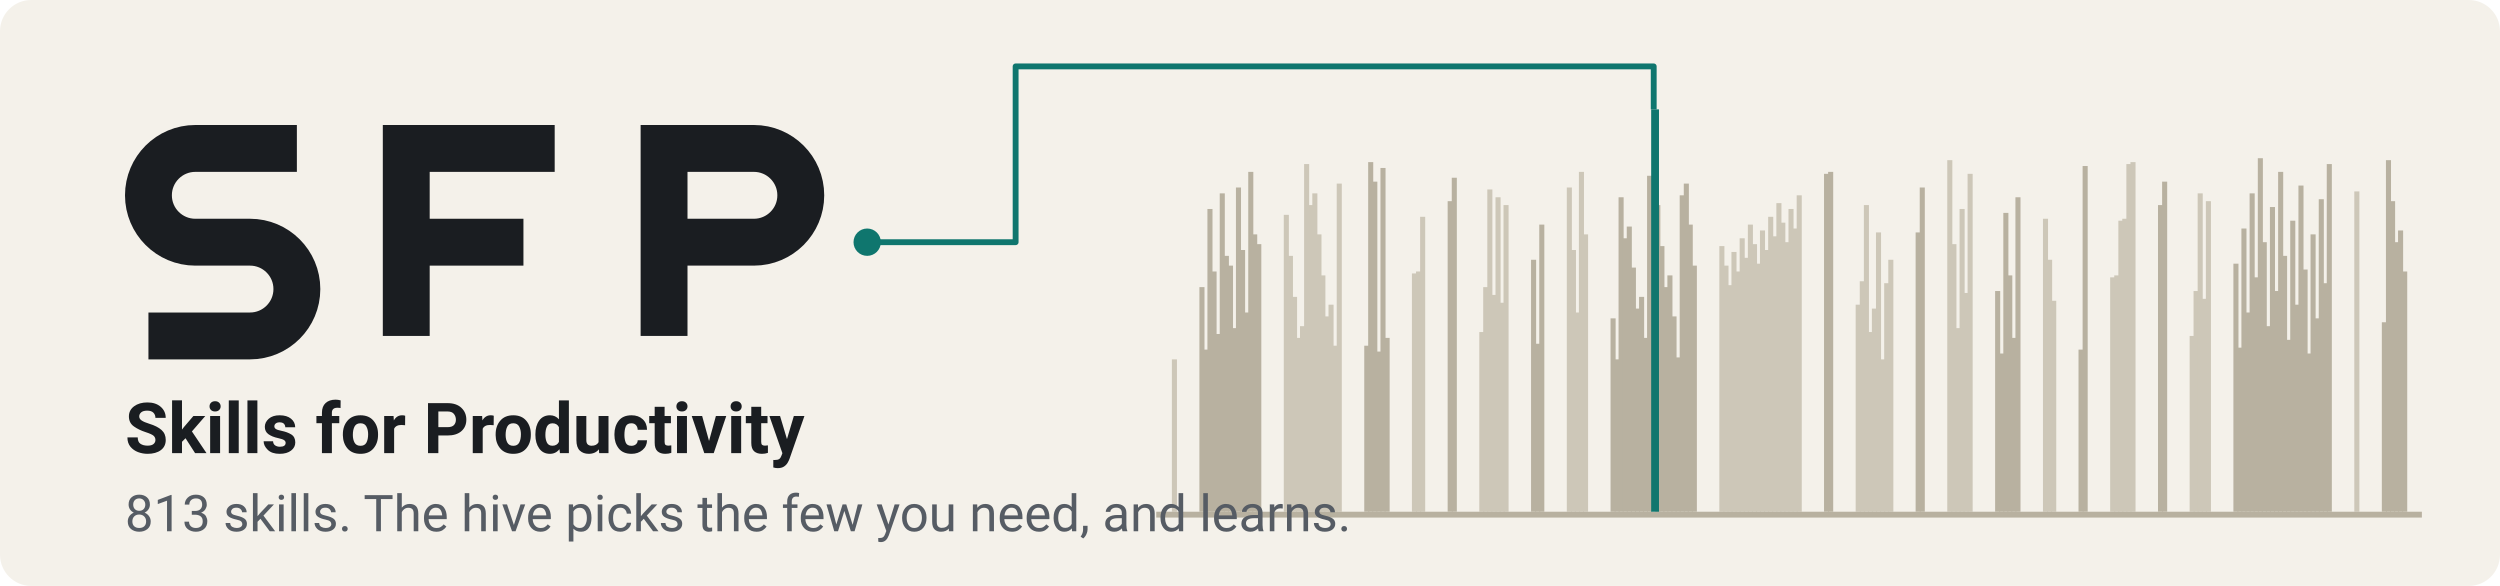
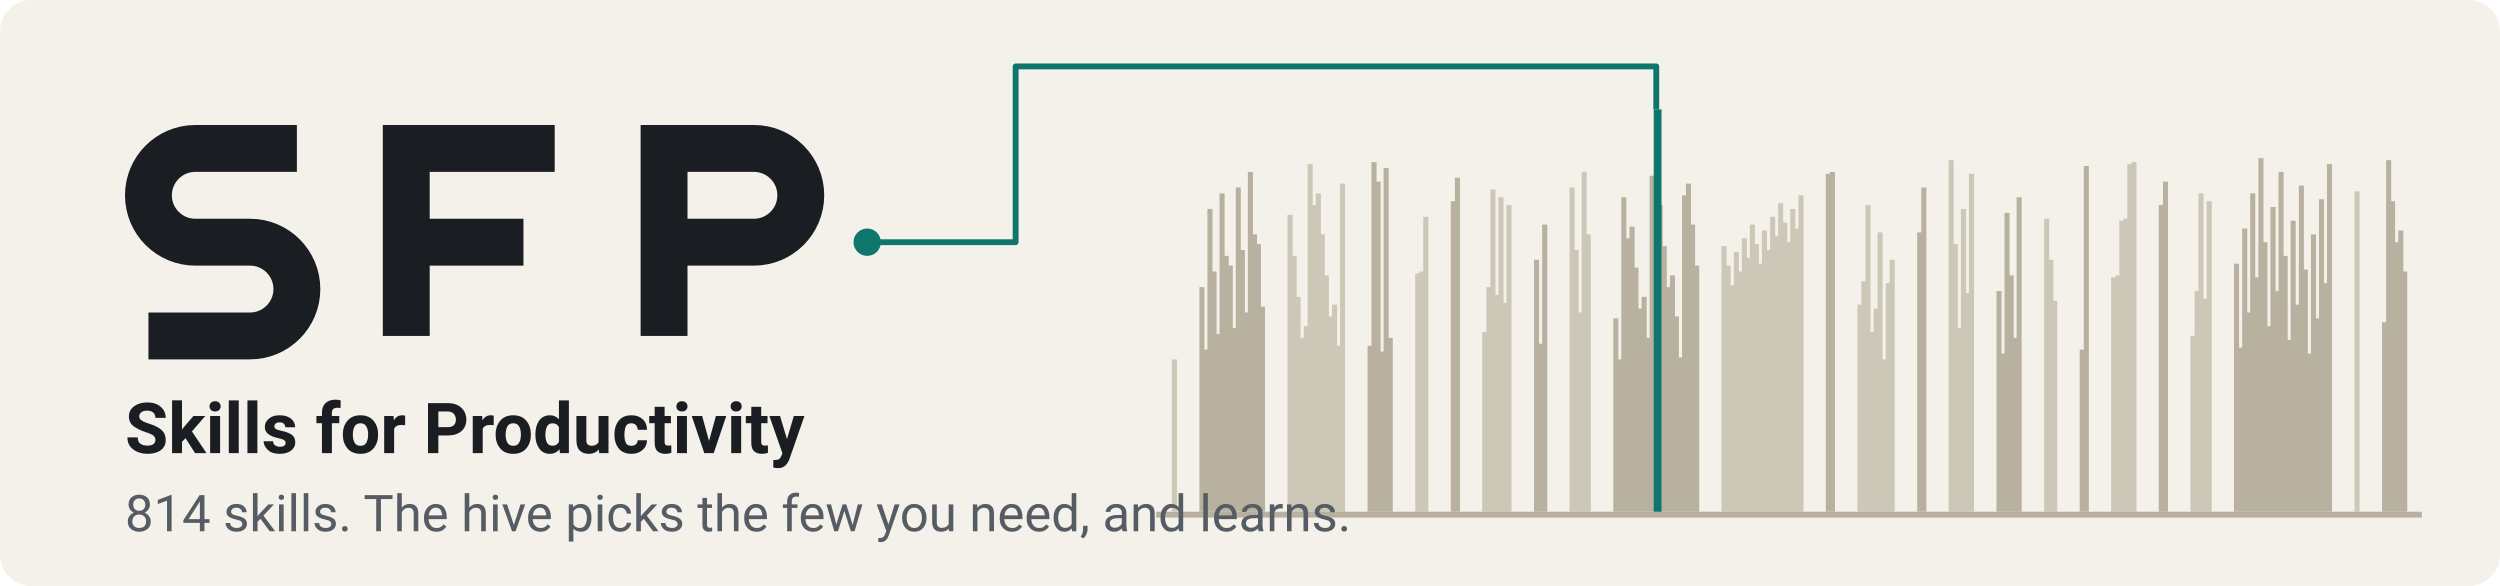
<svg xmlns="http://www.w3.org/2000/svg" width="1280" height="300" viewBox="0 0 1280 300" role="img" aria-labelledby="t d">
  <rect width="1280" height="300" rx="16" fill="#f4f1ea" />
  <rect x="600.0" y="184" width="2.6" height="78" fill="#cdc7b8" />
  <rect x="614.1" y="147" width="2.6" height="115" fill="#b8b1a0" />
-   <rect x="616.2" y="179" width="2.6" height="83" fill="#b8b1a0" />
+   <rect x="616.1" y="179" width="2.6" height="83" fill="#b8b1a0" />
  <rect x="618.2" y="107" width="2.6" height="155" fill="#b8b1a0" />
  <rect x="620.3" y="139" width="2.6" height="123" fill="#b8b1a0" />
-   <rect x="622.4" y="171" width="2.6" height="91" fill="#b8b1a0" />
-   <rect x="624.5" y="99" width="2.6" height="163" fill="#b8b1a0" />
-   <rect x="626.6" y="131" width="2.6" height="131" fill="#b8b1a0" />
-   <rect x="628.7" y="136" width="2.6" height="126" fill="#b8b1a0" />
-   <rect x="630.7" y="168" width="2.6" height="94" fill="#b8b1a0" />
-   <rect x="632.8" y="96" width="2.6" height="166" fill="#b8b1a0" />
-   <rect x="634.9" y="128" width="2.6" height="134" fill="#b8b1a0" />
-   <rect x="637.0" y="160" width="2.6" height="102" fill="#b8b1a0" />
-   <rect x="639.1" y="88" width="2.6" height="174" fill="#b8b1a0" />
-   <rect x="641.1" y="120" width="2.6" height="142" fill="#b8b1a0" />
-   <rect x="643.2" y="125" width="2.6" height="137" fill="#b8b1a0" />
-   <rect x="657.3" y="110" width="2.6" height="152" fill="#cdc7b8" />
-   <rect x="659.4" y="131" width="2.6" height="131" fill="#cdc7b8" />
-   <rect x="661.5" y="152" width="2.6" height="110" fill="#cdc7b8" />
-   <rect x="663.6" y="173" width="2.6" height="89" fill="#cdc7b8" />
-   <rect x="665.6" y="167" width="2.6" height="95" fill="#cdc7b8" />
-   <rect x="667.7" y="84" width="2.6" height="178" fill="#cdc7b8" />
-   <rect x="669.8" y="105" width="2.6" height="157" fill="#cdc7b8" />
-   <rect x="671.9" y="99" width="2.6" height="163" fill="#cdc7b8" />
-   <rect x="674.0" y="120" width="2.6" height="142" fill="#cdc7b8" />
-   <rect x="676.0" y="141" width="2.6" height="121" fill="#cdc7b8" />
-   <rect x="678.1" y="162" width="2.6" height="100" fill="#cdc7b8" />
-   <rect x="680.2" y="156" width="2.6" height="106" fill="#cdc7b8" />
-   <rect x="682.3" y="177" width="2.6" height="85" fill="#cdc7b8" />
-   <rect x="684.4" y="94" width="2.6" height="168" fill="#cdc7b8" />
-   <rect x="698.5" y="177" width="2.6" height="85" fill="#b8b1a0" />
-   <rect x="700.5" y="83" width="2.6" height="179" fill="#b8b1a0" />
-   <rect x="702.6" y="93" width="2.6" height="169" fill="#b8b1a0" />
-   <rect x="704.7" y="180" width="2.6" height="82" fill="#b8b1a0" />
-   <rect x="706.8" y="86" width="2.6" height="176" fill="#b8b1a0" />
-   <rect x="708.9" y="173" width="2.6" height="89" fill="#b8b1a0" />
-   <rect x="722.9" y="140" width="2.6" height="122" fill="#cdc7b8" />
-   <rect x="725.0" y="139" width="2.6" height="123" fill="#cdc7b8" />
-   <rect x="727.1" y="111" width="2.6" height="151" fill="#cdc7b8" />
-   <rect x="741.2" y="103" width="2.6" height="159" fill="#b8b1a0" />
-   <rect x="743.3" y="91" width="2.6" height="171" fill="#b8b1a0" />
-   <rect x="757.4" y="170" width="2.6" height="92" fill="#cdc7b8" />
-   <rect x="759.4" y="147" width="2.6" height="115" fill="#cdc7b8" />
-   <rect x="761.5" y="97" width="2.6" height="165" fill="#cdc7b8" />
-   <rect x="763.6" y="151" width="2.6" height="111" fill="#cdc7b8" />
-   <rect x="765.7" y="101" width="2.6" height="161" fill="#cdc7b8" />
-   <rect x="767.8" y="155" width="2.6" height="107" fill="#cdc7b8" />
-   <rect x="769.8" y="105" width="2.6" height="157" fill="#cdc7b8" />
-   <rect x="783.9" y="133" width="2.6" height="129" fill="#b8b1a0" />
-   <rect x="786.0" y="176" width="2.6" height="86" fill="#b8b1a0" />
-   <rect x="788.1" y="115" width="2.6" height="147" fill="#b8b1a0" />
-   <rect x="802.2" y="96" width="2.6" height="166" fill="#cdc7b8" />
-   <rect x="804.3" y="128" width="2.6" height="134" fill="#cdc7b8" />
-   <rect x="806.3" y="160" width="2.6" height="102" fill="#cdc7b8" />
-   <rect x="808.4" y="88" width="2.6" height="174" fill="#cdc7b8" />
-   <rect x="810.5" y="120" width="2.6" height="142" fill="#cdc7b8" />
-   <rect x="824.6" y="163" width="2.6" height="99" fill="#b8b1a0" />
-   <rect x="826.7" y="184" width="2.6" height="78" fill="#b8b1a0" />
-   <rect x="828.7" y="101" width="2.6" height="161" fill="#b8b1a0" />
-   <rect x="830.8" y="122" width="2.6" height="140" fill="#b8b1a0" />
-   <rect x="832.9" y="116" width="2.6" height="146" fill="#b8b1a0" />
-   <rect x="835.0" y="137" width="2.6" height="125" fill="#b8b1a0" />
-   <rect x="837.1" y="158" width="2.6" height="104" fill="#b8b1a0" />
-   <rect x="839.2" y="152" width="2.6" height="110" fill="#b8b1a0" />
-   <rect x="841.2" y="173" width="2.6" height="89" fill="#b8b1a0" />
-   <rect x="843.3" y="90" width="2.6" height="172" fill="#b8b1a0" />
-   <rect x="847.5" y="105" width="2.6" height="157" fill="#b8b1a0" />
-   <rect x="849.6" y="126" width="2.6" height="136" fill="#b8b1a0" />
-   <rect x="851.6" y="147" width="2.6" height="115" fill="#b8b1a0" />
-   <rect x="853.7" y="141" width="2.6" height="121" fill="#b8b1a0" />
-   <rect x="855.8" y="162" width="2.6" height="100" fill="#b8b1a0" />
-   <rect x="857.9" y="183" width="2.6" height="79" fill="#b8b1a0" />
-   <rect x="860.0" y="100" width="2.6" height="162" fill="#b8b1a0" />
-   <rect x="862.1" y="94" width="2.6" height="168" fill="#b8b1a0" />
-   <rect x="864.1" y="115" width="2.6" height="147" fill="#b8b1a0" />
-   <rect x="866.2" y="136" width="2.6" height="126" fill="#b8b1a0" />
-   <rect x="880.3" y="126" width="2.6" height="136" fill="#cdc7b8" />
-   <rect x="882.4" y="136" width="2.6" height="126" fill="#cdc7b8" />
-   <rect x="884.5" y="146" width="2.6" height="116" fill="#cdc7b8" />
-   <rect x="886.5" y="129" width="2.6" height="133" fill="#cdc7b8" />
-   <rect x="888.6" y="139" width="2.6" height="123" fill="#cdc7b8" />
-   <rect x="890.7" y="122" width="2.6" height="140" fill="#cdc7b8" />
-   <rect x="892.8" y="132" width="2.6" height="130" fill="#cdc7b8" />
-   <rect x="894.9" y="115" width="2.6" height="147" fill="#cdc7b8" />
-   <rect x="897.0" y="125" width="2.6" height="137" fill="#cdc7b8" />
-   <rect x="899.0" y="135" width="2.6" height="127" fill="#cdc7b8" />
-   <rect x="901.1" y="118" width="2.6" height="144" fill="#cdc7b8" />
-   <rect x="903.2" y="128" width="2.6" height="134" fill="#cdc7b8" />
-   <rect x="905.3" y="111" width="2.6" height="151" fill="#cdc7b8" />
-   <rect x="907.4" y="121" width="2.6" height="141" fill="#cdc7b8" />
-   <rect x="909.5" y="104" width="2.6" height="158" fill="#cdc7b8" />
-   <rect x="911.5" y="114" width="2.6" height="148" fill="#cdc7b8" />
-   <rect x="913.6" y="124" width="2.6" height="138" fill="#cdc7b8" />
-   <rect x="915.7" y="107" width="2.6" height="155" fill="#cdc7b8" />
-   <rect x="917.8" y="117" width="2.6" height="145" fill="#cdc7b8" />
-   <rect x="919.9" y="100" width="2.6" height="162" fill="#cdc7b8" />
-   <rect x="933.9" y="89" width="2.6" height="173" fill="#b8b1a0" />
-   <rect x="936.0" y="88" width="2.6" height="174" fill="#b8b1a0" />
-   <rect x="950.1" y="156" width="2.6" height="106" fill="#cdc7b8" />
-   <rect x="952.2" y="144" width="2.6" height="118" fill="#cdc7b8" />
-   <rect x="954.3" y="105" width="2.6" height="157" fill="#cdc7b8" />
-   <rect x="956.4" y="170" width="2.6" height="92" fill="#cdc7b8" />
-   <rect x="958.4" y="158" width="2.6" height="104" fill="#cdc7b8" />
-   <rect x="960.5" y="119" width="2.6" height="143" fill="#cdc7b8" />
-   <rect x="962.6" y="184" width="2.6" height="78" fill="#cdc7b8" />
-   <rect x="964.7" y="145" width="2.6" height="117" fill="#cdc7b8" />
-   <rect x="966.8" y="133" width="2.6" height="129" fill="#cdc7b8" />
-   <rect x="980.8" y="119" width="2.6" height="143" fill="#b8b1a0" />
-   <rect x="982.9" y="96" width="2.6" height="166" fill="#b8b1a0" />
-   <rect x="997.0" y="82" width="2.6" height="180" fill="#cdc7b8" />
-   <rect x="999.1" y="125" width="2.6" height="137" fill="#cdc7b8" />
-   <rect x="1001.2" y="168" width="2.6" height="94" fill="#cdc7b8" />
-   <rect x="1003.3" y="107" width="2.6" height="155" fill="#cdc7b8" />
-   <rect x="1005.3" y="150" width="2.6" height="112" fill="#cdc7b8" />
-   <rect x="1007.4" y="89" width="2.6" height="173" fill="#cdc7b8" />
-   <rect x="1021.5" y="149" width="2.6" height="113" fill="#b8b1a0" />
-   <rect x="1023.6" y="181" width="2.6" height="81" fill="#b8b1a0" />
-   <rect x="1025.7" y="109" width="2.6" height="153" fill="#b8b1a0" />
-   <rect x="1027.7" y="141" width="2.6" height="121" fill="#b8b1a0" />
-   <rect x="1029.8" y="173" width="2.6" height="89" fill="#b8b1a0" />
-   <rect x="1031.9" y="101" width="2.6" height="161" fill="#b8b1a0" />
-   <rect x="1046.0" y="112" width="2.6" height="150" fill="#cdc7b8" />
-   <rect x="1048.1" y="133" width="2.6" height="129" fill="#cdc7b8" />
-   <rect x="1050.2" y="154" width="2.6" height="108" fill="#cdc7b8" />
-   <rect x="1064.2" y="179" width="2.6" height="83" fill="#b8b1a0" />
-   <rect x="1066.3" y="85" width="2.6" height="177" fill="#b8b1a0" />
-   <rect x="1080.4" y="142" width="2.6" height="120" fill="#cdc7b8" />
-   <rect x="1082.5" y="141" width="2.6" height="121" fill="#cdc7b8" />
-   <rect x="1084.6" y="113" width="2.6" height="149" fill="#cdc7b8" />
-   <rect x="1086.6" y="112" width="2.6" height="150" fill="#cdc7b8" />
-   <rect x="1088.7" y="84" width="2.6" height="178" fill="#cdc7b8" />
-   <rect x="1090.8" y="83" width="2.6" height="179" fill="#cdc7b8" />
-   <rect x="1104.9" y="105" width="2.6" height="157" fill="#b8b1a0" />
-   <rect x="1107.0" y="93" width="2.6" height="169" fill="#b8b1a0" />
-   <rect x="1121.1" y="172" width="2.6" height="90" fill="#cdc7b8" />
-   <rect x="1123.1" y="149" width="2.6" height="113" fill="#cdc7b8" />
-   <rect x="1125.2" y="99" width="2.6" height="163" fill="#cdc7b8" />
-   <rect x="1127.3" y="153" width="2.6" height="109" fill="#cdc7b8" />
-   <rect x="1129.4" y="103" width="2.6" height="159" fill="#cdc7b8" />
-   <rect x="1143.5" y="135" width="2.6" height="127" fill="#b8b1a0" />
-   <rect x="1145.5" y="178" width="2.6" height="84" fill="#b8b1a0" />
-   <rect x="1147.6" y="117" width="2.6" height="145" fill="#b8b1a0" />
-   <rect x="1149.7" y="160" width="2.6" height="102" fill="#b8b1a0" />
-   <rect x="1151.8" y="99" width="2.6" height="163" fill="#b8b1a0" />
-   <rect x="1153.9" y="142" width="2.6" height="120" fill="#b8b1a0" />
-   <rect x="1156.0" y="81" width="2.6" height="181" fill="#b8b1a0" />
-   <rect x="1158.0" y="124" width="2.6" height="138" fill="#b8b1a0" />
-   <rect x="1160.1" y="167" width="2.6" height="95" fill="#b8b1a0" />
-   <rect x="1162.2" y="106" width="2.6" height="156" fill="#b8b1a0" />
-   <rect x="1164.3" y="149" width="2.6" height="113" fill="#b8b1a0" />
-   <rect x="1166.4" y="88" width="2.6" height="174" fill="#b8b1a0" />
-   <rect x="1168.4" y="131" width="2.6" height="131" fill="#b8b1a0" />
-   <rect x="1170.5" y="174" width="2.6" height="88" fill="#b8b1a0" />
-   <rect x="1172.6" y="113" width="2.6" height="149" fill="#b8b1a0" />
-   <rect x="1174.7" y="156" width="2.6" height="106" fill="#b8b1a0" />
-   <rect x="1176.8" y="95" width="2.6" height="167" fill="#b8b1a0" />
-   <rect x="1178.9" y="138" width="2.6" height="124" fill="#b8b1a0" />
-   <rect x="1180.9" y="181" width="2.6" height="81" fill="#b8b1a0" />
-   <rect x="1183.0" y="120" width="2.6" height="142" fill="#b8b1a0" />
-   <rect x="1185.1" y="163" width="2.6" height="99" fill="#b8b1a0" />
-   <rect x="1187.2" y="102" width="2.6" height="160" fill="#b8b1a0" />
-   <rect x="1189.3" y="145" width="2.6" height="117" fill="#b8b1a0" />
-   <rect x="1191.3" y="84" width="2.6" height="178" fill="#b8b1a0" />
-   <rect x="1205.4" y="98" width="2.6" height="164" fill="#cdc7b8" />
-   <rect x="1219.5" y="165" width="2.6" height="97" fill="#b8b1a0" />
-   <rect x="1221.6" y="82" width="2.6" height="180" fill="#b8b1a0" />
+   <rect x="622.3" y="171" width="2.6" height="91" fill="#b8b1a0" />
+   <rect x="624.4" y="99" width="2.6" height="163" fill="#b8b1a0" />
+   <rect x="626.5" y="131" width="2.6" height="131" fill="#b8b1a0" />
+   <rect x="628.6" y="136" width="2.6" height="126" fill="#b8b1a0" />
+   <rect x="630.6" y="168" width="2.6" height="94" fill="#b8b1a0" />
+   <rect x="632.7" y="96" width="2.6" height="166" fill="#b8b1a0" />
+   <rect x="634.8" y="128" width="2.6" height="134" fill="#b8b1a0" />
+   <rect x="636.8" y="160" width="2.6" height="102" fill="#b8b1a0" />
+   <rect x="638.9" y="88" width="2.6" height="174" fill="#b8b1a0" />
+   <rect x="641.0" y="120" width="2.6" height="142" fill="#b8b1a0" />
+   <rect x="643.0" y="125" width="2.6" height="137" fill="#b8b1a0" />
+   <rect x="645.1" y="157" width="2.6" height="105" fill="#b8b1a0" />
+   <rect x="659.2" y="110" width="2.6" height="152" fill="#cdc7b8" />
+   <rect x="661.3" y="131" width="2.6" height="131" fill="#cdc7b8" />
+   <rect x="663.3" y="152" width="2.6" height="110" fill="#cdc7b8" />
+   <rect x="665.4" y="173" width="2.6" height="89" fill="#cdc7b8" />
+   <rect x="667.5" y="167" width="2.6" height="95" fill="#cdc7b8" />
+   <rect x="669.5" y="84" width="2.6" height="178" fill="#cdc7b8" />
+   <rect x="671.6" y="105" width="2.6" height="157" fill="#cdc7b8" />
+   <rect x="673.7" y="99" width="2.6" height="163" fill="#cdc7b8" />
+   <rect x="675.7" y="120" width="2.6" height="142" fill="#cdc7b8" />
+   <rect x="677.8" y="141" width="2.6" height="121" fill="#cdc7b8" />
+   <rect x="679.9" y="162" width="2.6" height="100" fill="#cdc7b8" />
+   <rect x="682.0" y="156" width="2.6" height="106" fill="#cdc7b8" />
+   <rect x="684.0" y="177" width="2.6" height="85" fill="#cdc7b8" />
+   <rect x="686.1" y="94" width="2.6" height="168" fill="#cdc7b8" />
+   <rect x="700.2" y="177" width="2.6" height="85" fill="#b8b1a0" />
+   <rect x="702.2" y="83" width="2.6" height="179" fill="#b8b1a0" />
+   <rect x="704.3" y="93" width="2.6" height="169" fill="#b8b1a0" />
+   <rect x="706.4" y="180" width="2.6" height="82" fill="#b8b1a0" />
+   <rect x="708.4" y="86" width="2.6" height="176" fill="#b8b1a0" />
+   <rect x="710.5" y="173" width="2.6" height="89" fill="#b8b1a0" />
+   <rect x="724.6" y="140" width="2.6" height="122" fill="#cdc7b8" />
+   <rect x="726.7" y="139" width="2.6" height="123" fill="#cdc7b8" />
+   <rect x="728.7" y="111" width="2.6" height="151" fill="#cdc7b8" />
+   <rect x="742.8" y="103" width="2.6" height="159" fill="#b8b1a0" />
+   <rect x="744.9" y="91" width="2.6" height="171" fill="#b8b1a0" />
+   <rect x="758.9" y="170" width="2.6" height="92" fill="#cdc7b8" />
+   <rect x="761.0" y="147" width="2.6" height="115" fill="#cdc7b8" />
+   <rect x="763.1" y="97" width="2.6" height="165" fill="#cdc7b8" />
+   <rect x="765.1" y="151" width="2.6" height="111" fill="#cdc7b8" />
+   <rect x="767.2" y="101" width="2.6" height="161" fill="#cdc7b8" />
+   <rect x="769.3" y="155" width="2.6" height="107" fill="#cdc7b8" />
+   <rect x="771.3" y="105" width="2.6" height="157" fill="#cdc7b8" />
+   <rect x="785.4" y="133" width="2.6" height="129" fill="#b8b1a0" />
+   <rect x="787.5" y="176" width="2.6" height="86" fill="#b8b1a0" />
+   <rect x="789.6" y="115" width="2.6" height="147" fill="#b8b1a0" />
+   <rect x="803.6" y="96" width="2.6" height="166" fill="#cdc7b8" />
+   <rect x="805.7" y="128" width="2.6" height="134" fill="#cdc7b8" />
+   <rect x="807.8" y="160" width="2.6" height="102" fill="#cdc7b8" />
+   <rect x="809.8" y="88" width="2.6" height="174" fill="#cdc7b8" />
+   <rect x="811.9" y="120" width="2.6" height="142" fill="#cdc7b8" />
+   <rect x="826.0" y="163" width="2.6" height="99" fill="#b8b1a0" />
+   <rect x="828.0" y="184" width="2.6" height="78" fill="#b8b1a0" />
+   <rect x="830.1" y="101" width="2.6" height="161" fill="#b8b1a0" />
+   <rect x="832.2" y="122" width="2.6" height="140" fill="#b8b1a0" />
+   <rect x="834.3" y="116" width="2.6" height="146" fill="#b8b1a0" />
+   <rect x="836.3" y="137" width="2.6" height="125" fill="#b8b1a0" />
+   <rect x="838.4" y="158" width="2.6" height="104" fill="#b8b1a0" />
+   <rect x="840.5" y="152" width="2.6" height="110" fill="#b8b1a0" />
+   <rect x="842.5" y="173" width="2.6" height="89" fill="#b8b1a0" />
+   <rect x="844.6" y="90" width="2.6" height="172" fill="#b8b1a0" />
+   <rect x="848.7" y="105" width="2.6" height="157" fill="#b8b1a0" />
+   <rect x="850.8" y="126" width="2.6" height="136" fill="#b8b1a0" />
+   <rect x="852.9" y="147" width="2.6" height="115" fill="#b8b1a0" />
+   <rect x="855.0" y="141" width="2.6" height="121" fill="#b8b1a0" />
+   <rect x="857.0" y="162" width="2.6" height="100" fill="#b8b1a0" />
+   <rect x="859.1" y="183" width="2.6" height="79" fill="#b8b1a0" />
+   <rect x="861.2" y="100" width="2.6" height="162" fill="#b8b1a0" />
+   <rect x="863.2" y="94" width="2.6" height="168" fill="#b8b1a0" />
+   <rect x="865.3" y="115" width="2.6" height="147" fill="#b8b1a0" />
+   <rect x="867.4" y="136" width="2.6" height="126" fill="#b8b1a0" />
+   <rect x="881.4" y="126" width="2.6" height="136" fill="#cdc7b8" />
+   <rect x="883.5" y="136" width="2.6" height="126" fill="#cdc7b8" />
+   <rect x="885.6" y="146" width="2.6" height="116" fill="#cdc7b8" />
+   <rect x="887.7" y="129" width="2.6" height="133" fill="#cdc7b8" />
+   <rect x="889.7" y="139" width="2.6" height="123" fill="#cdc7b8" />
+   <rect x="891.8" y="122" width="2.6" height="140" fill="#cdc7b8" />
+   <rect x="893.9" y="132" width="2.6" height="130" fill="#cdc7b8" />
+   <rect x="895.9" y="115" width="2.6" height="147" fill="#cdc7b8" />
+   <rect x="898.0" y="125" width="2.6" height="137" fill="#cdc7b8" />
+   <rect x="900.1" y="135" width="2.6" height="127" fill="#cdc7b8" />
+   <rect x="902.1" y="118" width="2.6" height="144" fill="#cdc7b8" />
+   <rect x="904.2" y="128" width="2.6" height="134" fill="#cdc7b8" />
+   <rect x="906.3" y="111" width="2.6" height="151" fill="#cdc7b8" />
+   <rect x="908.3" y="121" width="2.6" height="141" fill="#cdc7b8" />
+   <rect x="910.4" y="104" width="2.6" height="158" fill="#cdc7b8" />
+   <rect x="912.5" y="114" width="2.6" height="148" fill="#cdc7b8" />
+   <rect x="914.6" y="124" width="2.6" height="138" fill="#cdc7b8" />
+   <rect x="916.6" y="107" width="2.6" height="155" fill="#cdc7b8" />
+   <rect x="918.7" y="117" width="2.6" height="145" fill="#cdc7b8" />
+   <rect x="920.8" y="100" width="2.6" height="162" fill="#cdc7b8" />
+   <rect x="934.8" y="89" width="2.6" height="173" fill="#b8b1a0" />
+   <rect x="936.9" y="88" width="2.6" height="174" fill="#b8b1a0" />
+   <rect x="951.0" y="156" width="2.6" height="106" fill="#cdc7b8" />
+   <rect x="953.0" y="144" width="2.6" height="118" fill="#cdc7b8" />
+   <rect x="955.1" y="105" width="2.6" height="157" fill="#cdc7b8" />
+   <rect x="957.2" y="170" width="2.6" height="92" fill="#cdc7b8" />
+   <rect x="959.3" y="158" width="2.6" height="104" fill="#cdc7b8" />
+   <rect x="961.3" y="119" width="2.6" height="143" fill="#cdc7b8" />
+   <rect x="963.4" y="184" width="2.6" height="78" fill="#cdc7b8" />
+   <rect x="965.5" y="145" width="2.6" height="117" fill="#cdc7b8" />
+   <rect x="967.5" y="133" width="2.6" height="129" fill="#cdc7b8" />
+   <rect x="981.6" y="119" width="2.6" height="143" fill="#b8b1a0" />
+   <rect x="983.7" y="96" width="2.6" height="166" fill="#b8b1a0" />
+   <rect x="997.7" y="82" width="2.6" height="180" fill="#cdc7b8" />
+   <rect x="999.8" y="125" width="2.6" height="137" fill="#cdc7b8" />
+   <rect x="1001.9" y="168" width="2.6" height="94" fill="#cdc7b8" />
+   <rect x="1004.0" y="107" width="2.6" height="155" fill="#cdc7b8" />
+   <rect x="1006.0" y="150" width="2.6" height="112" fill="#cdc7b8" />
+   <rect x="1008.1" y="89" width="2.6" height="173" fill="#cdc7b8" />
+   <rect x="1022.2" y="149" width="2.6" height="113" fill="#b8b1a0" />
+   <rect x="1024.2" y="181" width="2.6" height="81" fill="#b8b1a0" />
+   <rect x="1026.3" y="109" width="2.6" height="153" fill="#b8b1a0" />
+   <rect x="1028.4" y="141" width="2.6" height="121" fill="#b8b1a0" />
+   <rect x="1030.4" y="173" width="2.6" height="89" fill="#b8b1a0" />
+   <rect x="1032.5" y="101" width="2.6" height="161" fill="#b8b1a0" />
+   <rect x="1046.6" y="112" width="2.6" height="150" fill="#cdc7b8" />
+   <rect x="1048.7" y="133" width="2.6" height="129" fill="#cdc7b8" />
+   <rect x="1050.7" y="154" width="2.6" height="108" fill="#cdc7b8" />
+   <rect x="1064.8" y="179" width="2.6" height="83" fill="#b8b1a0" />
+   <rect x="1066.9" y="85" width="2.6" height="177" fill="#b8b1a0" />
+   <rect x="1080.9" y="142" width="2.6" height="120" fill="#cdc7b8" />
+   <rect x="1083.0" y="141" width="2.6" height="121" fill="#cdc7b8" />
+   <rect x="1085.1" y="113" width="2.6" height="149" fill="#cdc7b8" />
+   <rect x="1087.1" y="112" width="2.6" height="150" fill="#cdc7b8" />
+   <rect x="1089.2" y="84" width="2.6" height="178" fill="#cdc7b8" />
+   <rect x="1091.3" y="83" width="2.6" height="179" fill="#cdc7b8" />
+   <rect x="1105.3" y="105" width="2.6" height="157" fill="#b8b1a0" />
+   <rect x="1107.4" y="93" width="2.6" height="169" fill="#b8b1a0" />
+   <rect x="1121.5" y="172" width="2.6" height="90" fill="#cdc7b8" />
+   <rect x="1123.6" y="149" width="2.6" height="113" fill="#cdc7b8" />
+   <rect x="1125.6" y="99" width="2.6" height="163" fill="#cdc7b8" />
+   <rect x="1127.7" y="153" width="2.6" height="109" fill="#cdc7b8" />
+   <rect x="1129.8" y="103" width="2.6" height="159" fill="#cdc7b8" />
+   <rect x="1143.8" y="135" width="2.6" height="127" fill="#b8b1a0" />
+   <rect x="1145.9" y="178" width="2.6" height="84" fill="#b8b1a0" />
+   <rect x="1148.0" y="117" width="2.6" height="145" fill="#b8b1a0" />
+   <rect x="1150.0" y="160" width="2.6" height="102" fill="#b8b1a0" />
+   <rect x="1152.1" y="99" width="2.6" height="163" fill="#b8b1a0" />
+   <rect x="1154.2" y="142" width="2.6" height="120" fill="#b8b1a0" />
+   <rect x="1156.3" y="81" width="2.6" height="181" fill="#b8b1a0" />
+   <rect x="1158.3" y="124" width="2.6" height="138" fill="#b8b1a0" />
+   <rect x="1160.4" y="167" width="2.6" height="95" fill="#b8b1a0" />
+   <rect x="1162.5" y="106" width="2.6" height="156" fill="#b8b1a0" />
+   <rect x="1164.5" y="149" width="2.6" height="113" fill="#b8b1a0" />
+   <rect x="1166.6" y="88" width="2.6" height="174" fill="#b8b1a0" />
+   <rect x="1168.7" y="131" width="2.6" height="131" fill="#b8b1a0" />
+   <rect x="1170.7" y="174" width="2.6" height="88" fill="#b8b1a0" />
+   <rect x="1172.8" y="113" width="2.6" height="149" fill="#b8b1a0" />
+   <rect x="1174.9" y="156" width="2.6" height="106" fill="#b8b1a0" />
+   <rect x="1177.0" y="95" width="2.6" height="167" fill="#b8b1a0" />
+   <rect x="1179.0" y="138" width="2.6" height="124" fill="#b8b1a0" />
+   <rect x="1181.1" y="181" width="2.6" height="81" fill="#b8b1a0" />
+   <rect x="1183.2" y="120" width="2.6" height="142" fill="#b8b1a0" />
+   <rect x="1185.2" y="163" width="2.6" height="99" fill="#b8b1a0" />
+   <rect x="1187.3" y="102" width="2.6" height="160" fill="#b8b1a0" />
+   <rect x="1189.4" y="145" width="2.6" height="117" fill="#b8b1a0" />
+   <rect x="1191.4" y="84" width="2.6" height="178" fill="#b8b1a0" />
+   <rect x="1205.5" y="98" width="2.6" height="164" fill="#cdc7b8" />
+   <rect x="1219.6" y="165" width="2.6" height="97" fill="#b8b1a0" />
+   <rect x="1221.7" y="82" width="2.6" height="180" fill="#b8b1a0" />
  <rect x="1223.7" y="103" width="2.6" height="159" fill="#b8b1a0" />
  <rect x="1225.8" y="124" width="2.6" height="138" fill="#b8b1a0" />
-   <rect x="1227.8" y="118" width="2.6" height="144" fill="#b8b1a0" />
+   <rect x="1227.9" y="118" width="2.6" height="144" fill="#b8b1a0" />
  <rect x="1229.9" y="139" width="2.6" height="123" fill="#b8b1a0" />
  <rect x="592" y="262" width="648" height="3" fill="#b8b1a0" />
-   <rect x="845.4" y="56" width="4.0" height="206" fill="#0f766e" />
-   <path d="M444 124 H520 V34 H846.7 V56" fill="none" stroke="#0f766e" stroke-width="3" stroke-linejoin="round" />
+   <rect x="846.7" y="56" width="4.0" height="206" fill="#0f766e" />
+   <path d="M444 124 H520 V34 H848.0 V56" fill="none" stroke="#0f766e" stroke-width="3" stroke-linejoin="round" />
  <circle cx="444" cy="124" r="7" fill="#0f766e" />
  <g fill="none" stroke="#1a1d21" stroke-width="24" stroke-linejoin="miter" stroke-linecap="butt">
    <path d="M152 76 H100 A24 24 0 0 0 100 124 H128 A24 24 0 0 1 128 172 H76" />
    <path d="M208 172 V76 H284 M208 124 H268" />
    <path d="M340 172 V76 H386 A24 24 0 0 1 386 124 H340" />
  </g>
  <text x="64" y="232" font-family="ui-sans-serif, system-ui, -apple-system, 'Segoe UI', Roboto, 'Helvetica Neue', Arial, sans-serif" font-size="36" font-weight="600" fill="#1a1d21">Skills for Productivity</text>
-   <text x="64" y="272" font-family="ui-sans-serif, system-ui, -apple-system, 'Segoe UI', Roboto, 'Helvetica Neue', Arial, sans-serif" font-size="26" fill="#565c64">813 skills. The hive picks the few you need, and learns.</text>
+   <text x="64" y="272" font-family="ui-sans-serif, system-ui, -apple-system, 'Segoe UI', Roboto, 'Helvetica Neue', Arial, sans-serif" font-size="26" fill="#565c64">814 skills. The hive picks the few you need, and learns.</text>
</svg>
